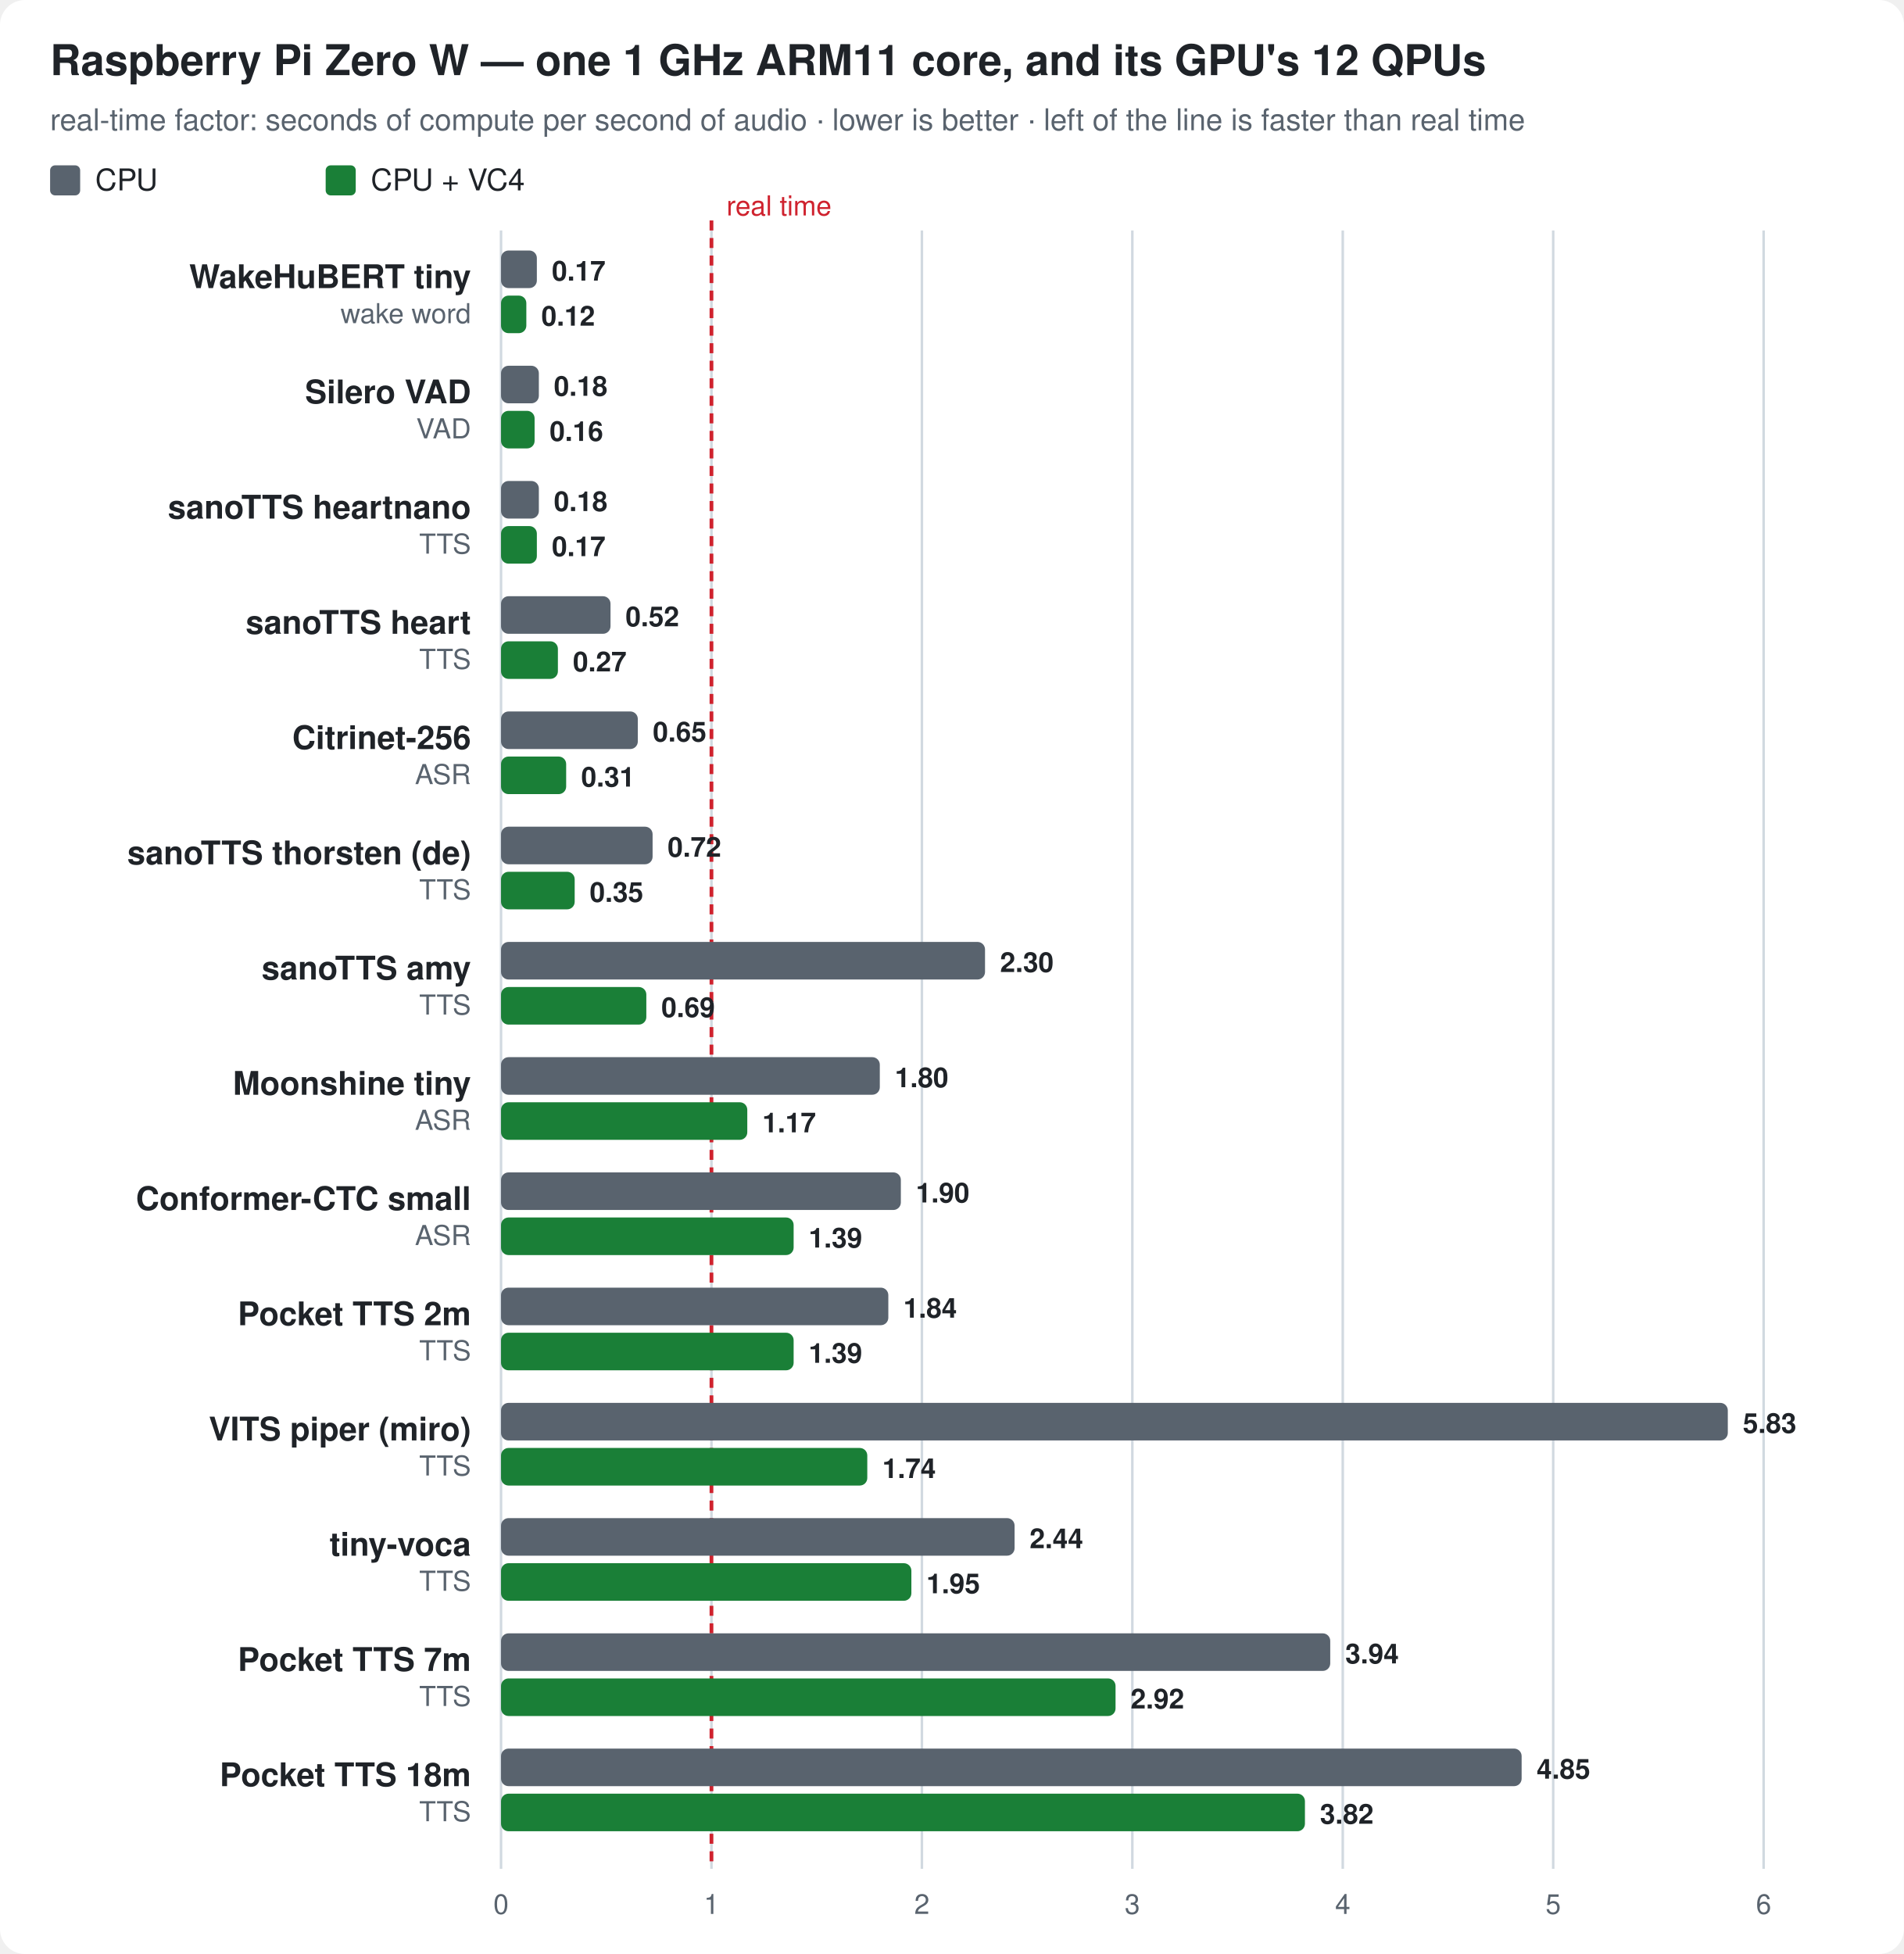
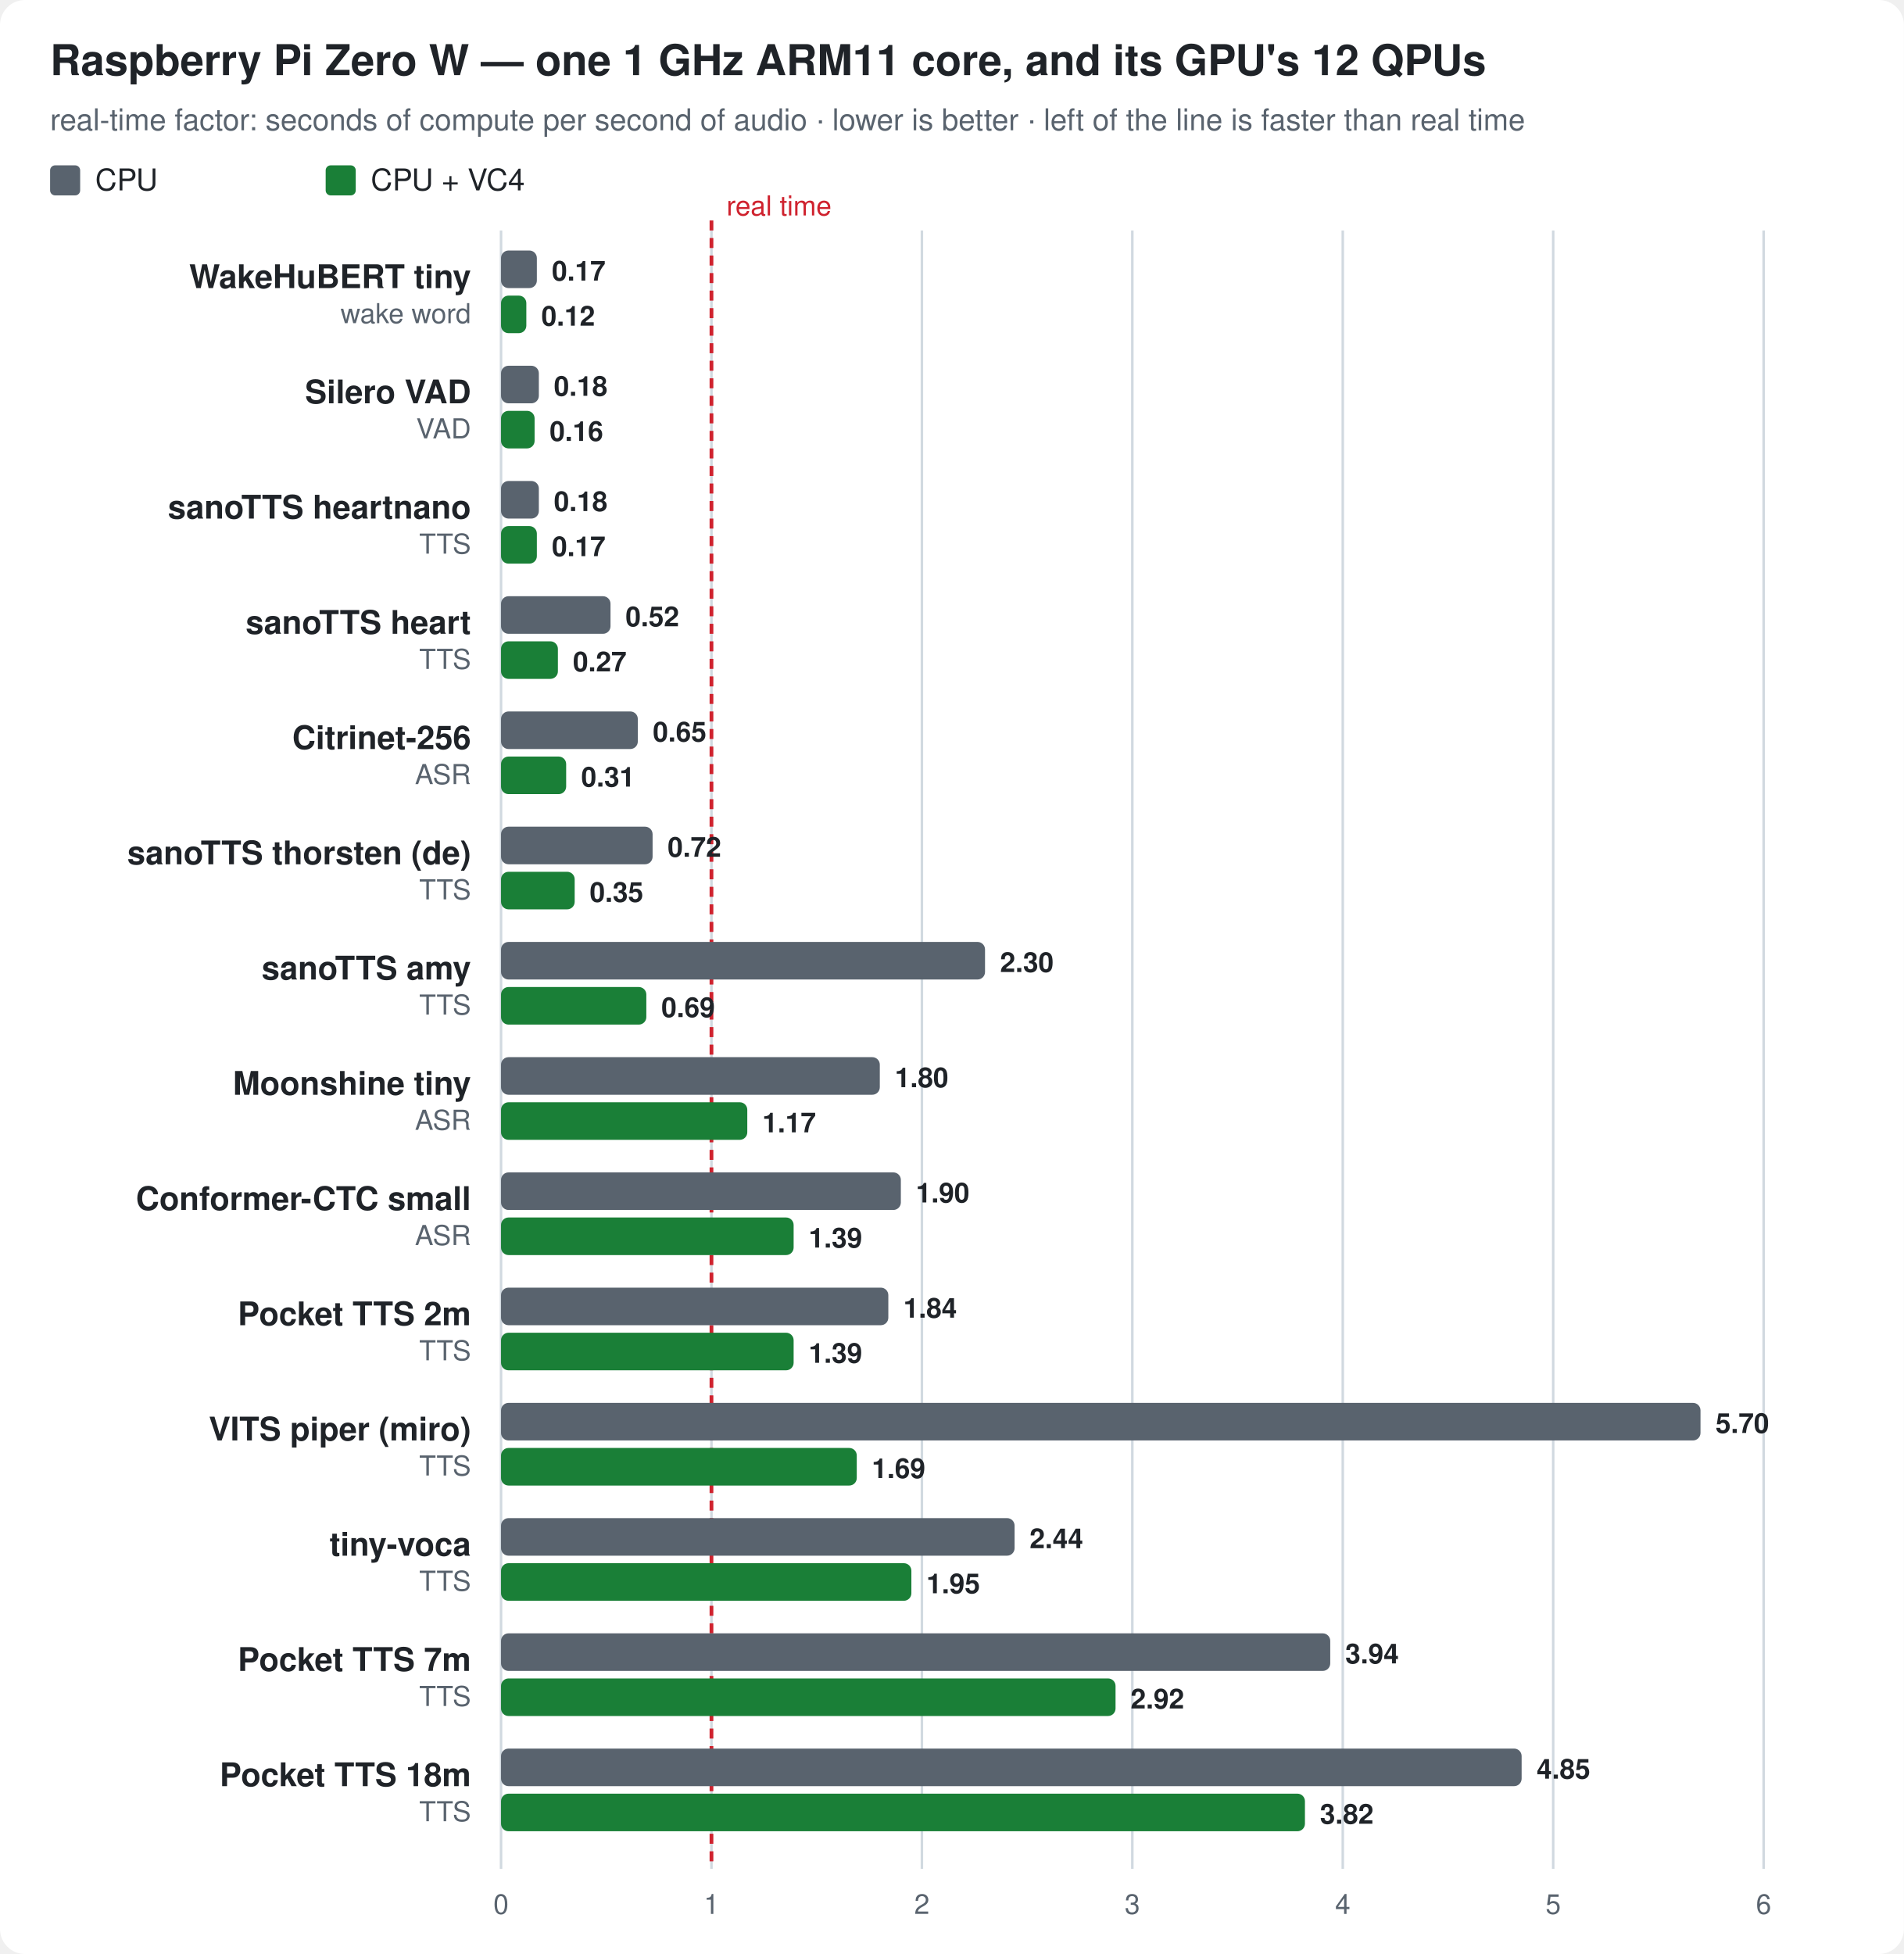
<svg xmlns="http://www.w3.org/2000/svg" width="760" height="780" viewBox="0 0 760 780">
  <rect width="760" height="780" rx="10" fill="#ffffff" />
  <text x="20.0" y="30.0" fill="#1f2328" font-size="17" text-anchor="start" font-weight="600" font-family="-apple-system,BlinkMacSystemFont,'Segoe UI',Helvetica,Arial,sans-serif">Raspberry Pi Zero W — one 1 GHz ARM11 core, and its GPU's 12 QPUs</text>
  <text x="20.0" y="52.0" fill="#59636e" font-size="12" text-anchor="start" font-weight="normal" font-family="-apple-system,BlinkMacSystemFont,'Segoe UI',Helvetica,Arial,sans-serif">real-time factor: seconds of compute per second of audio · lower is better · left of the line is faster than real time</text>
  <rect x="20" y="66" width="12" height="12" rx="2" fill="#59636e" />
  <text x="38.0" y="76.0" fill="#1f2328" font-size="12" text-anchor="start" font-weight="normal" font-family="-apple-system,BlinkMacSystemFont,'Segoe UI',Helvetica,Arial,sans-serif">CPU</text>
  <rect x="130" y="66" width="12" height="12" rx="2" fill="#1a7f37" />
  <text x="148.0" y="76.0" fill="#1f2328" font-size="12" text-anchor="start" font-weight="normal" font-family="-apple-system,BlinkMacSystemFont,'Segoe UI',Helvetica,Arial,sans-serif">CPU + VC4</text>
  <line x1="200.0" y1="92" x2="200.0" y2="746" stroke="#d1d9e0" stroke-width="1" />
  <text x="200.0" y="764.0" fill="#59636e" font-size="11" text-anchor="middle" font-weight="normal" font-family="-apple-system,BlinkMacSystemFont,'Segoe UI',Helvetica,Arial,sans-serif">0</text>
  <line x1="284.0" y1="92" x2="284.0" y2="746" stroke="#d1d9e0" stroke-width="1" />
  <text x="284.0" y="764.0" fill="#59636e" font-size="11" text-anchor="middle" font-weight="normal" font-family="-apple-system,BlinkMacSystemFont,'Segoe UI',Helvetica,Arial,sans-serif">1</text>
  <line x1="368.0" y1="92" x2="368.0" y2="746" stroke="#d1d9e0" stroke-width="1" />
  <text x="368.0" y="764.0" fill="#59636e" font-size="11" text-anchor="middle" font-weight="normal" font-family="-apple-system,BlinkMacSystemFont,'Segoe UI',Helvetica,Arial,sans-serif">2</text>
  <line x1="452.0" y1="92" x2="452.0" y2="746" stroke="#d1d9e0" stroke-width="1" />
  <text x="452.0" y="764.0" fill="#59636e" font-size="11" text-anchor="middle" font-weight="normal" font-family="-apple-system,BlinkMacSystemFont,'Segoe UI',Helvetica,Arial,sans-serif">3</text>
  <line x1="536.0" y1="92" x2="536.0" y2="746" stroke="#d1d9e0" stroke-width="1" />
  <text x="536.0" y="764.0" fill="#59636e" font-size="11" text-anchor="middle" font-weight="normal" font-family="-apple-system,BlinkMacSystemFont,'Segoe UI',Helvetica,Arial,sans-serif">4</text>
  <line x1="620.0" y1="92" x2="620.0" y2="746" stroke="#d1d9e0" stroke-width="1" />
  <text x="620.0" y="764.0" fill="#59636e" font-size="11" text-anchor="middle" font-weight="normal" font-family="-apple-system,BlinkMacSystemFont,'Segoe UI',Helvetica,Arial,sans-serif">5</text>
  <line x1="704.0" y1="92" x2="704.0" y2="746" stroke="#d1d9e0" stroke-width="1" />
  <text x="704.0" y="764.0" fill="#59636e" font-size="11" text-anchor="middle" font-weight="normal" font-family="-apple-system,BlinkMacSystemFont,'Segoe UI',Helvetica,Arial,sans-serif">6</text>
  <line x1="284.0" y1="88" x2="284.0" y2="746" stroke="#cf222e" stroke-width="1.5" stroke-dasharray="4 3" />
  <text x="290.0" y="86.0" fill="#cf222e" font-size="11" text-anchor="start" font-weight="normal" font-family="-apple-system,BlinkMacSystemFont,'Segoe UI',Helvetica,Arial,sans-serif">real time</text>
  <rect x="200" y="100.0" width="14.3" height="15" rx="3" fill="#59636e" />
  <text x="220.3" y="112.0" fill="#1f2328" font-size="11" text-anchor="start" font-weight="600" font-family="-apple-system,BlinkMacSystemFont,'Segoe UI',Helvetica,Arial,sans-serif">0.17</text>
  <rect x="200" y="118.0" width="10.1" height="15" rx="3" fill="#1a7f37" />
  <text x="216.1" y="130.0" fill="#1f2328" font-size="11" text-anchor="start" font-weight="600" font-family="-apple-system,BlinkMacSystemFont,'Segoe UI',Helvetica,Arial,sans-serif">0.12</text>
  <text x="188.0" y="115.0" fill="#1f2328" font-size="13" text-anchor="end" font-weight="600" font-family="-apple-system,BlinkMacSystemFont,'Segoe UI',Helvetica,Arial,sans-serif">WakeHuBERT tiny</text>
  <text x="188.0" y="129.0" fill="#59636e" font-size="11" text-anchor="end" font-weight="normal" font-family="-apple-system,BlinkMacSystemFont,'Segoe UI',Helvetica,Arial,sans-serif">wake word</text>
  <rect x="200" y="146.0" width="15.1" height="15" rx="3" fill="#59636e" />
  <text x="221.1" y="158.0" fill="#1f2328" font-size="11" text-anchor="start" font-weight="600" font-family="-apple-system,BlinkMacSystemFont,'Segoe UI',Helvetica,Arial,sans-serif">0.18</text>
  <rect x="200" y="164.0" width="13.4" height="15" rx="3" fill="#1a7f37" />
  <text x="219.4" y="176.0" fill="#1f2328" font-size="11" text-anchor="start" font-weight="600" font-family="-apple-system,BlinkMacSystemFont,'Segoe UI',Helvetica,Arial,sans-serif">0.16</text>
  <text x="188.0" y="161.0" fill="#1f2328" font-size="13" text-anchor="end" font-weight="600" font-family="-apple-system,BlinkMacSystemFont,'Segoe UI',Helvetica,Arial,sans-serif">Silero VAD</text>
  <text x="188.0" y="175.0" fill="#59636e" font-size="11" text-anchor="end" font-weight="normal" font-family="-apple-system,BlinkMacSystemFont,'Segoe UI',Helvetica,Arial,sans-serif">VAD</text>
  <rect x="200" y="192.0" width="15.1" height="15" rx="3" fill="#59636e" />
  <text x="221.1" y="204.0" fill="#1f2328" font-size="11" text-anchor="start" font-weight="600" font-family="-apple-system,BlinkMacSystemFont,'Segoe UI',Helvetica,Arial,sans-serif">0.18</text>
  <rect x="200" y="210.0" width="14.3" height="15" rx="3" fill="#1a7f37" />
  <text x="220.3" y="222.0" fill="#1f2328" font-size="11" text-anchor="start" font-weight="600" font-family="-apple-system,BlinkMacSystemFont,'Segoe UI',Helvetica,Arial,sans-serif">0.17</text>
  <text x="188.0" y="207.0" fill="#1f2328" font-size="13" text-anchor="end" font-weight="600" font-family="-apple-system,BlinkMacSystemFont,'Segoe UI',Helvetica,Arial,sans-serif">sanoTTS heartnano</text>
  <text x="188.0" y="221.0" fill="#59636e" font-size="11" text-anchor="end" font-weight="normal" font-family="-apple-system,BlinkMacSystemFont,'Segoe UI',Helvetica,Arial,sans-serif">TTS</text>
  <rect x="200" y="238.0" width="43.7" height="15" rx="3" fill="#59636e" />
  <text x="249.7" y="250.0" fill="#1f2328" font-size="11" text-anchor="start" font-weight="600" font-family="-apple-system,BlinkMacSystemFont,'Segoe UI',Helvetica,Arial,sans-serif">0.52</text>
  <rect x="200" y="256.0" width="22.7" height="15" rx="3" fill="#1a7f37" />
  <text x="228.7" y="268.0" fill="#1f2328" font-size="11" text-anchor="start" font-weight="600" font-family="-apple-system,BlinkMacSystemFont,'Segoe UI',Helvetica,Arial,sans-serif">0.27</text>
  <text x="188.0" y="253.0" fill="#1f2328" font-size="13" text-anchor="end" font-weight="600" font-family="-apple-system,BlinkMacSystemFont,'Segoe UI',Helvetica,Arial,sans-serif">sanoTTS heart</text>
  <text x="188.0" y="267.0" fill="#59636e" font-size="11" text-anchor="end" font-weight="normal" font-family="-apple-system,BlinkMacSystemFont,'Segoe UI',Helvetica,Arial,sans-serif">TTS</text>
  <rect x="200" y="284.0" width="54.6" height="15" rx="3" fill="#59636e" />
  <text x="260.6" y="296.0" fill="#1f2328" font-size="11" text-anchor="start" font-weight="600" font-family="-apple-system,BlinkMacSystemFont,'Segoe UI',Helvetica,Arial,sans-serif">0.65</text>
  <rect x="200" y="302.0" width="26.0" height="15" rx="3" fill="#1a7f37" />
  <text x="232.0" y="314.0" fill="#1f2328" font-size="11" text-anchor="start" font-weight="600" font-family="-apple-system,BlinkMacSystemFont,'Segoe UI',Helvetica,Arial,sans-serif">0.31</text>
  <text x="188.0" y="299.0" fill="#1f2328" font-size="13" text-anchor="end" font-weight="600" font-family="-apple-system,BlinkMacSystemFont,'Segoe UI',Helvetica,Arial,sans-serif">Citrinet-256</text>
  <text x="188.0" y="313.0" fill="#59636e" font-size="11" text-anchor="end" font-weight="normal" font-family="-apple-system,BlinkMacSystemFont,'Segoe UI',Helvetica,Arial,sans-serif">ASR</text>
  <rect x="200" y="330.0" width="60.5" height="15" rx="3" fill="#59636e" />
  <text x="266.5" y="342.0" fill="#1f2328" font-size="11" text-anchor="start" font-weight="600" font-family="-apple-system,BlinkMacSystemFont,'Segoe UI',Helvetica,Arial,sans-serif">0.72</text>
  <rect x="200" y="348.0" width="29.4" height="15" rx="3" fill="#1a7f37" />
  <text x="235.4" y="360.0" fill="#1f2328" font-size="11" text-anchor="start" font-weight="600" font-family="-apple-system,BlinkMacSystemFont,'Segoe UI',Helvetica,Arial,sans-serif">0.35</text>
  <text x="188.0" y="345.0" fill="#1f2328" font-size="13" text-anchor="end" font-weight="600" font-family="-apple-system,BlinkMacSystemFont,'Segoe UI',Helvetica,Arial,sans-serif">sanoTTS thorsten (de)</text>
  <text x="188.0" y="359.0" fill="#59636e" font-size="11" text-anchor="end" font-weight="normal" font-family="-apple-system,BlinkMacSystemFont,'Segoe UI',Helvetica,Arial,sans-serif">TTS</text>
  <rect x="200" y="376.0" width="193.2" height="15" rx="3" fill="#59636e" />
  <text x="399.2" y="388.0" fill="#1f2328" font-size="11" text-anchor="start" font-weight="600" font-family="-apple-system,BlinkMacSystemFont,'Segoe UI',Helvetica,Arial,sans-serif">2.30</text>
  <rect x="200" y="394.0" width="58.0" height="15" rx="3" fill="#1a7f37" />
  <text x="264.0" y="406.0" fill="#1f2328" font-size="11" text-anchor="start" font-weight="600" font-family="-apple-system,BlinkMacSystemFont,'Segoe UI',Helvetica,Arial,sans-serif">0.69</text>
  <text x="188.0" y="391.0" fill="#1f2328" font-size="13" text-anchor="end" font-weight="600" font-family="-apple-system,BlinkMacSystemFont,'Segoe UI',Helvetica,Arial,sans-serif">sanoTTS amy</text>
  <text x="188.0" y="405.0" fill="#59636e" font-size="11" text-anchor="end" font-weight="normal" font-family="-apple-system,BlinkMacSystemFont,'Segoe UI',Helvetica,Arial,sans-serif">TTS</text>
  <rect x="200" y="422.0" width="151.2" height="15" rx="3" fill="#59636e" />
  <text x="357.2" y="434.0" fill="#1f2328" font-size="11" text-anchor="start" font-weight="600" font-family="-apple-system,BlinkMacSystemFont,'Segoe UI',Helvetica,Arial,sans-serif">1.80</text>
  <rect x="200" y="440.0" width="98.3" height="15" rx="3" fill="#1a7f37" />
  <text x="304.3" y="452.0" fill="#1f2328" font-size="11" text-anchor="start" font-weight="600" font-family="-apple-system,BlinkMacSystemFont,'Segoe UI',Helvetica,Arial,sans-serif">1.17</text>
  <text x="188.0" y="437.0" fill="#1f2328" font-size="13" text-anchor="end" font-weight="600" font-family="-apple-system,BlinkMacSystemFont,'Segoe UI',Helvetica,Arial,sans-serif">Moonshine tiny</text>
  <text x="188.0" y="451.0" fill="#59636e" font-size="11" text-anchor="end" font-weight="normal" font-family="-apple-system,BlinkMacSystemFont,'Segoe UI',Helvetica,Arial,sans-serif">ASR</text>
  <rect x="200" y="468.0" width="159.6" height="15" rx="3" fill="#59636e" />
  <text x="365.6" y="480.0" fill="#1f2328" font-size="11" text-anchor="start" font-weight="600" font-family="-apple-system,BlinkMacSystemFont,'Segoe UI',Helvetica,Arial,sans-serif">1.90</text>
  <rect x="200" y="486.0" width="116.8" height="15" rx="3" fill="#1a7f37" />
  <text x="322.8" y="498.0" fill="#1f2328" font-size="11" text-anchor="start" font-weight="600" font-family="-apple-system,BlinkMacSystemFont,'Segoe UI',Helvetica,Arial,sans-serif">1.39</text>
  <text x="188.0" y="483.0" fill="#1f2328" font-size="13" text-anchor="end" font-weight="600" font-family="-apple-system,BlinkMacSystemFont,'Segoe UI',Helvetica,Arial,sans-serif">Conformer-CTC small</text>
  <text x="188.0" y="497.0" fill="#59636e" font-size="11" text-anchor="end" font-weight="normal" font-family="-apple-system,BlinkMacSystemFont,'Segoe UI',Helvetica,Arial,sans-serif">ASR</text>
  <rect x="200" y="514.0" width="154.6" height="15" rx="3" fill="#59636e" />
  <text x="360.6" y="526.0" fill="#1f2328" font-size="11" text-anchor="start" font-weight="600" font-family="-apple-system,BlinkMacSystemFont,'Segoe UI',Helvetica,Arial,sans-serif">1.84</text>
  <rect x="200" y="532.0" width="116.8" height="15" rx="3" fill="#1a7f37" />
  <text x="322.8" y="544.0" fill="#1f2328" font-size="11" text-anchor="start" font-weight="600" font-family="-apple-system,BlinkMacSystemFont,'Segoe UI',Helvetica,Arial,sans-serif">1.39</text>
  <text x="188.0" y="529.0" fill="#1f2328" font-size="13" text-anchor="end" font-weight="600" font-family="-apple-system,BlinkMacSystemFont,'Segoe UI',Helvetica,Arial,sans-serif">Pocket TTS 2m</text>
  <text x="188.0" y="543.0" fill="#59636e" font-size="11" text-anchor="end" font-weight="normal" font-family="-apple-system,BlinkMacSystemFont,'Segoe UI',Helvetica,Arial,sans-serif">TTS</text>
-   <rect x="200" y="560.0" width="489.7" height="15" rx="3" fill="#59636e" />
-   <text x="695.7" y="572.0" fill="#1f2328" font-size="11" text-anchor="start" font-weight="600" font-family="-apple-system,BlinkMacSystemFont,'Segoe UI',Helvetica,Arial,sans-serif">5.83</text>
-   <rect x="200" y="578.0" width="146.2" height="15" rx="3" fill="#1a7f37" />
-   <text x="352.2" y="590.0" fill="#1f2328" font-size="11" text-anchor="start" font-weight="600" font-family="-apple-system,BlinkMacSystemFont,'Segoe UI',Helvetica,Arial,sans-serif">1.74</text>
+   <rect x="200" y="560.0" width="478.8" height="15" rx="3" fill="#59636e" />
+   <text x="684.8" y="572.0" fill="#1f2328" font-size="11" text-anchor="start" font-weight="600" font-family="-apple-system,BlinkMacSystemFont,'Segoe UI',Helvetica,Arial,sans-serif">5.70</text>
+   <rect x="200" y="578.0" width="142.0" height="15" rx="3" fill="#1a7f37" />
+   <text x="348.0" y="590.0" fill="#1f2328" font-size="11" text-anchor="start" font-weight="600" font-family="-apple-system,BlinkMacSystemFont,'Segoe UI',Helvetica,Arial,sans-serif">1.69</text>
  <text x="188.0" y="575.0" fill="#1f2328" font-size="13" text-anchor="end" font-weight="600" font-family="-apple-system,BlinkMacSystemFont,'Segoe UI',Helvetica,Arial,sans-serif">VITS piper (miro)</text>
  <text x="188.0" y="589.0" fill="#59636e" font-size="11" text-anchor="end" font-weight="normal" font-family="-apple-system,BlinkMacSystemFont,'Segoe UI',Helvetica,Arial,sans-serif">TTS</text>
  <rect x="200" y="606.0" width="205.0" height="15" rx="3" fill="#59636e" />
  <text x="411.0" y="618.0" fill="#1f2328" font-size="11" text-anchor="start" font-weight="600" font-family="-apple-system,BlinkMacSystemFont,'Segoe UI',Helvetica,Arial,sans-serif">2.44</text>
  <rect x="200" y="624.0" width="163.8" height="15" rx="3" fill="#1a7f37" />
  <text x="369.8" y="636.0" fill="#1f2328" font-size="11" text-anchor="start" font-weight="600" font-family="-apple-system,BlinkMacSystemFont,'Segoe UI',Helvetica,Arial,sans-serif">1.95</text>
  <text x="188.0" y="621.0" fill="#1f2328" font-size="13" text-anchor="end" font-weight="600" font-family="-apple-system,BlinkMacSystemFont,'Segoe UI',Helvetica,Arial,sans-serif">tiny-voca</text>
  <text x="188.0" y="635.0" fill="#59636e" font-size="11" text-anchor="end" font-weight="normal" font-family="-apple-system,BlinkMacSystemFont,'Segoe UI',Helvetica,Arial,sans-serif">TTS</text>
  <rect x="200" y="652.0" width="331.0" height="15" rx="3" fill="#59636e" />
  <text x="537.0" y="664.0" fill="#1f2328" font-size="11" text-anchor="start" font-weight="600" font-family="-apple-system,BlinkMacSystemFont,'Segoe UI',Helvetica,Arial,sans-serif">3.94</text>
  <rect x="200" y="670.0" width="245.3" height="15" rx="3" fill="#1a7f37" />
  <text x="451.3" y="682.0" fill="#1f2328" font-size="11" text-anchor="start" font-weight="600" font-family="-apple-system,BlinkMacSystemFont,'Segoe UI',Helvetica,Arial,sans-serif">2.92</text>
  <text x="188.0" y="667.0" fill="#1f2328" font-size="13" text-anchor="end" font-weight="600" font-family="-apple-system,BlinkMacSystemFont,'Segoe UI',Helvetica,Arial,sans-serif">Pocket TTS 7m</text>
  <text x="188.0" y="681.0" fill="#59636e" font-size="11" text-anchor="end" font-weight="normal" font-family="-apple-system,BlinkMacSystemFont,'Segoe UI',Helvetica,Arial,sans-serif">TTS</text>
  <rect x="200" y="698.0" width="407.4" height="15" rx="3" fill="#59636e" />
  <text x="613.4" y="710.0" fill="#1f2328" font-size="11" text-anchor="start" font-weight="600" font-family="-apple-system,BlinkMacSystemFont,'Segoe UI',Helvetica,Arial,sans-serif">4.85</text>
  <rect x="200" y="716.0" width="320.9" height="15" rx="3" fill="#1a7f37" />
  <text x="526.9" y="728.0" fill="#1f2328" font-size="11" text-anchor="start" font-weight="600" font-family="-apple-system,BlinkMacSystemFont,'Segoe UI',Helvetica,Arial,sans-serif">3.82</text>
  <text x="188.0" y="713.0" fill="#1f2328" font-size="13" text-anchor="end" font-weight="600" font-family="-apple-system,BlinkMacSystemFont,'Segoe UI',Helvetica,Arial,sans-serif">Pocket TTS 18m</text>
  <text x="188.0" y="727.0" fill="#59636e" font-size="11" text-anchor="end" font-weight="normal" font-family="-apple-system,BlinkMacSystemFont,'Segoe UI',Helvetica,Arial,sans-serif">TTS</text>
</svg>
